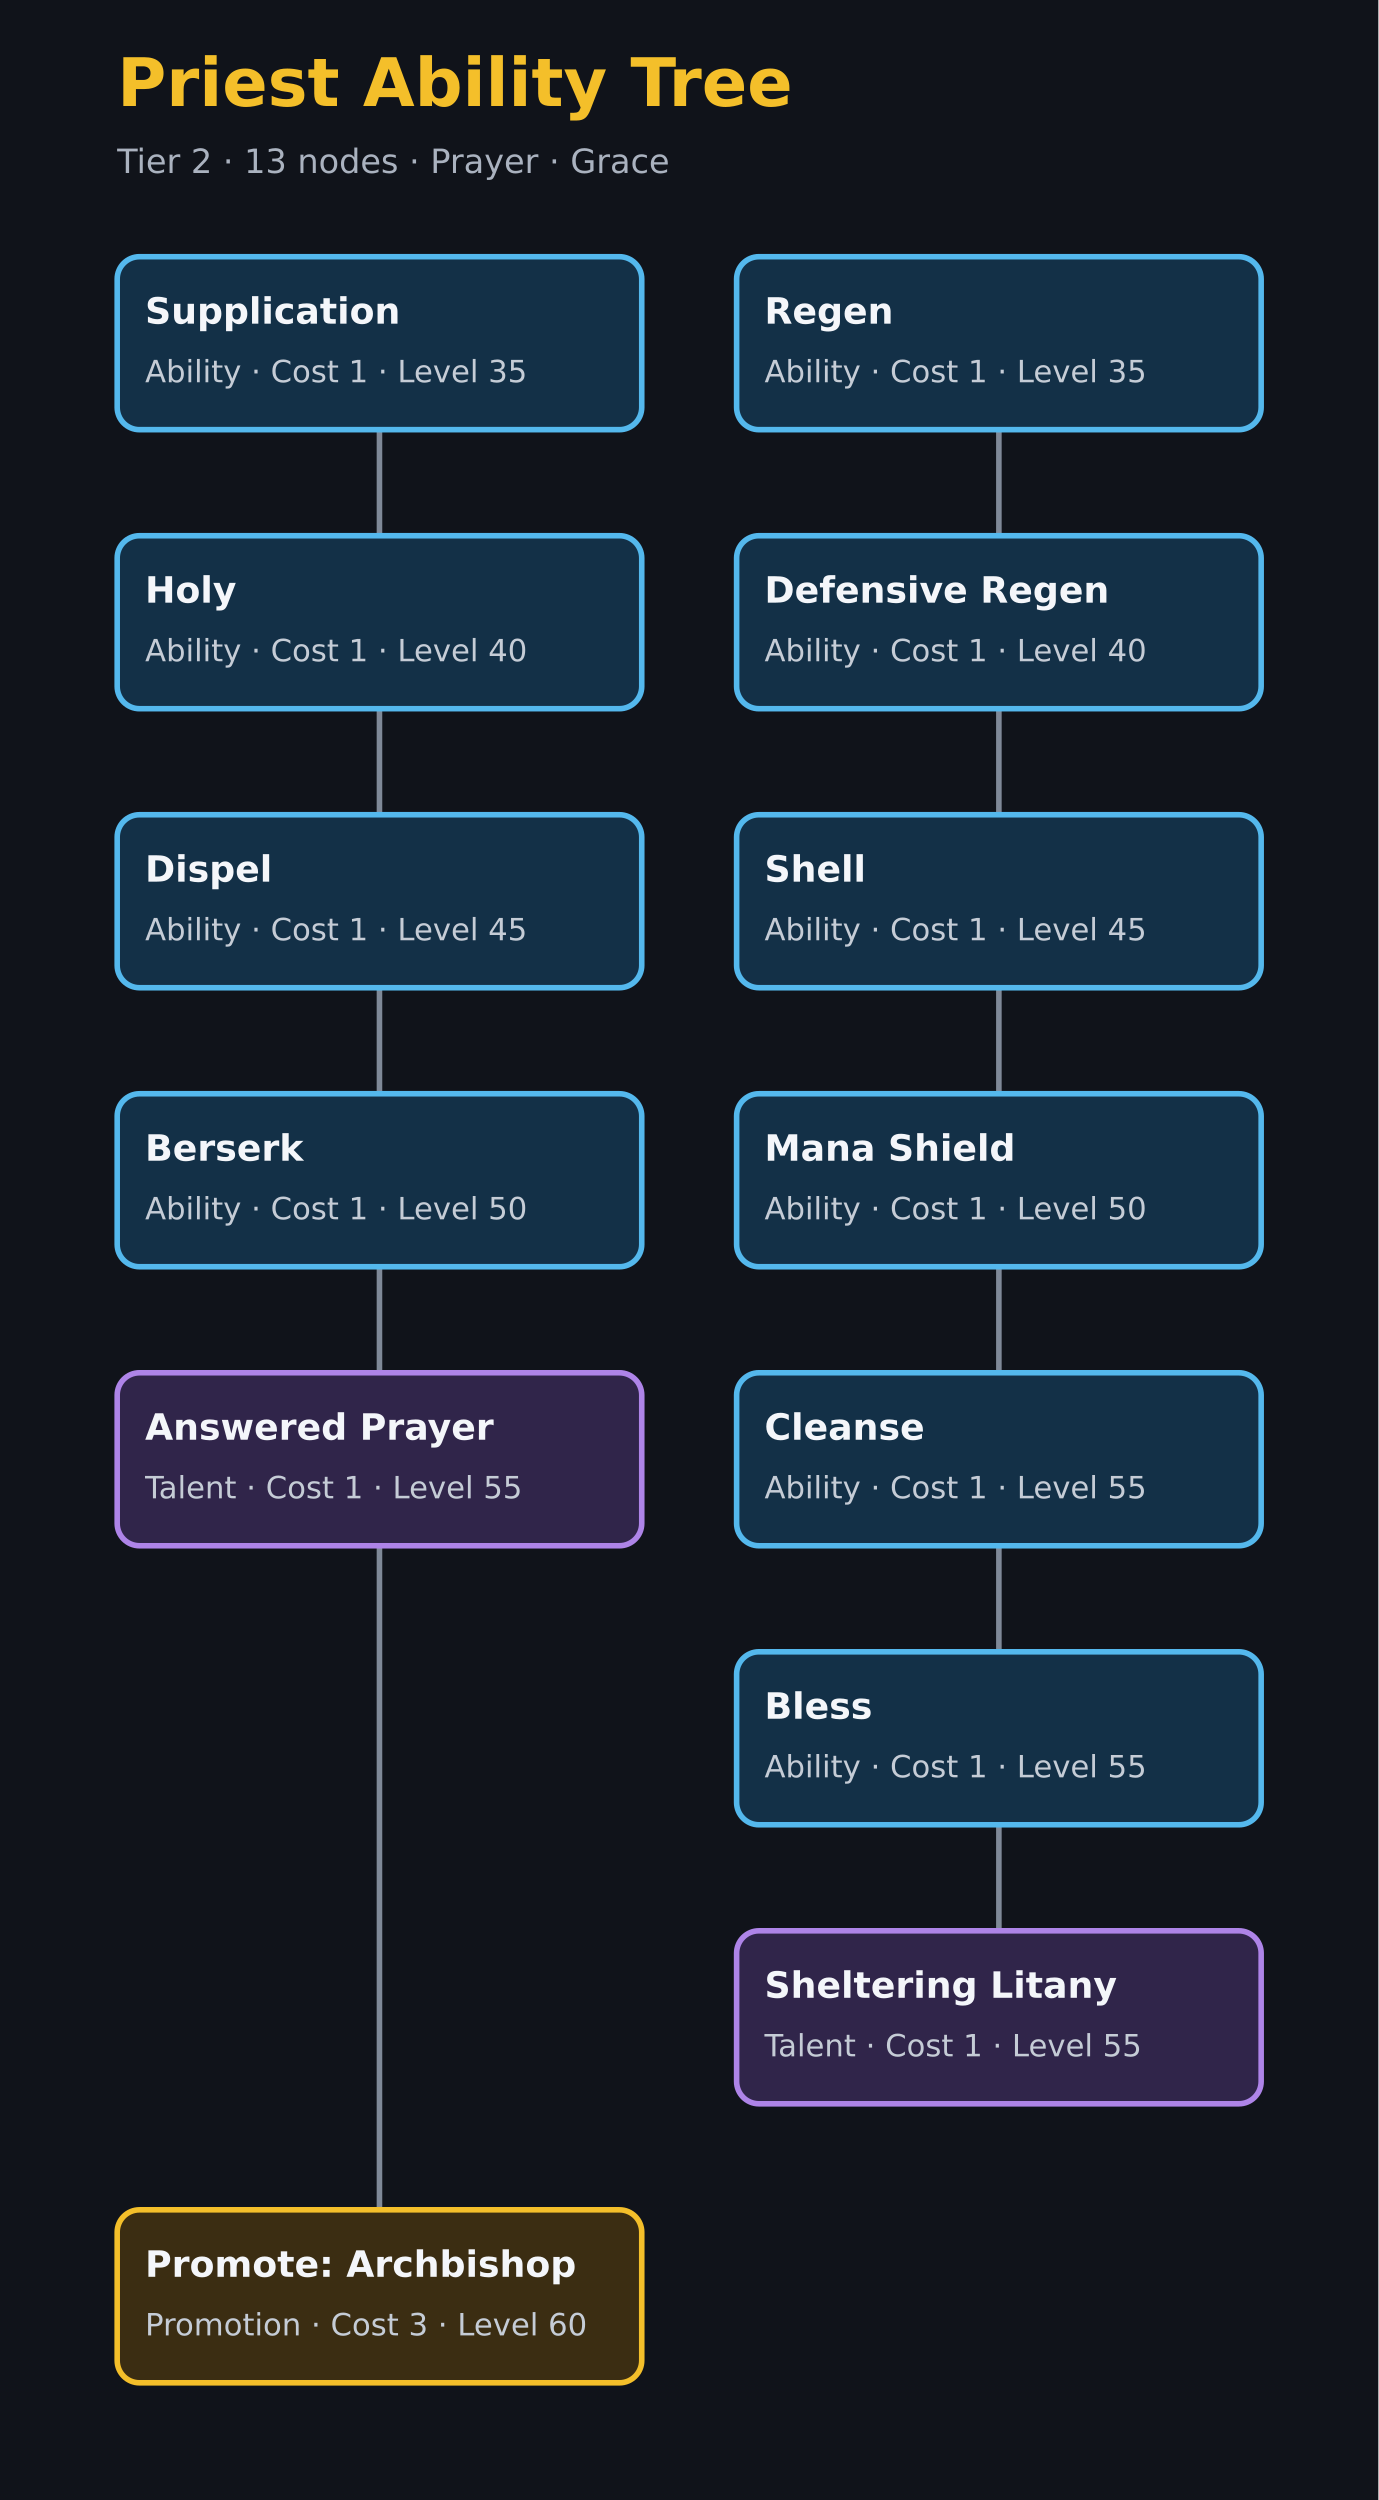
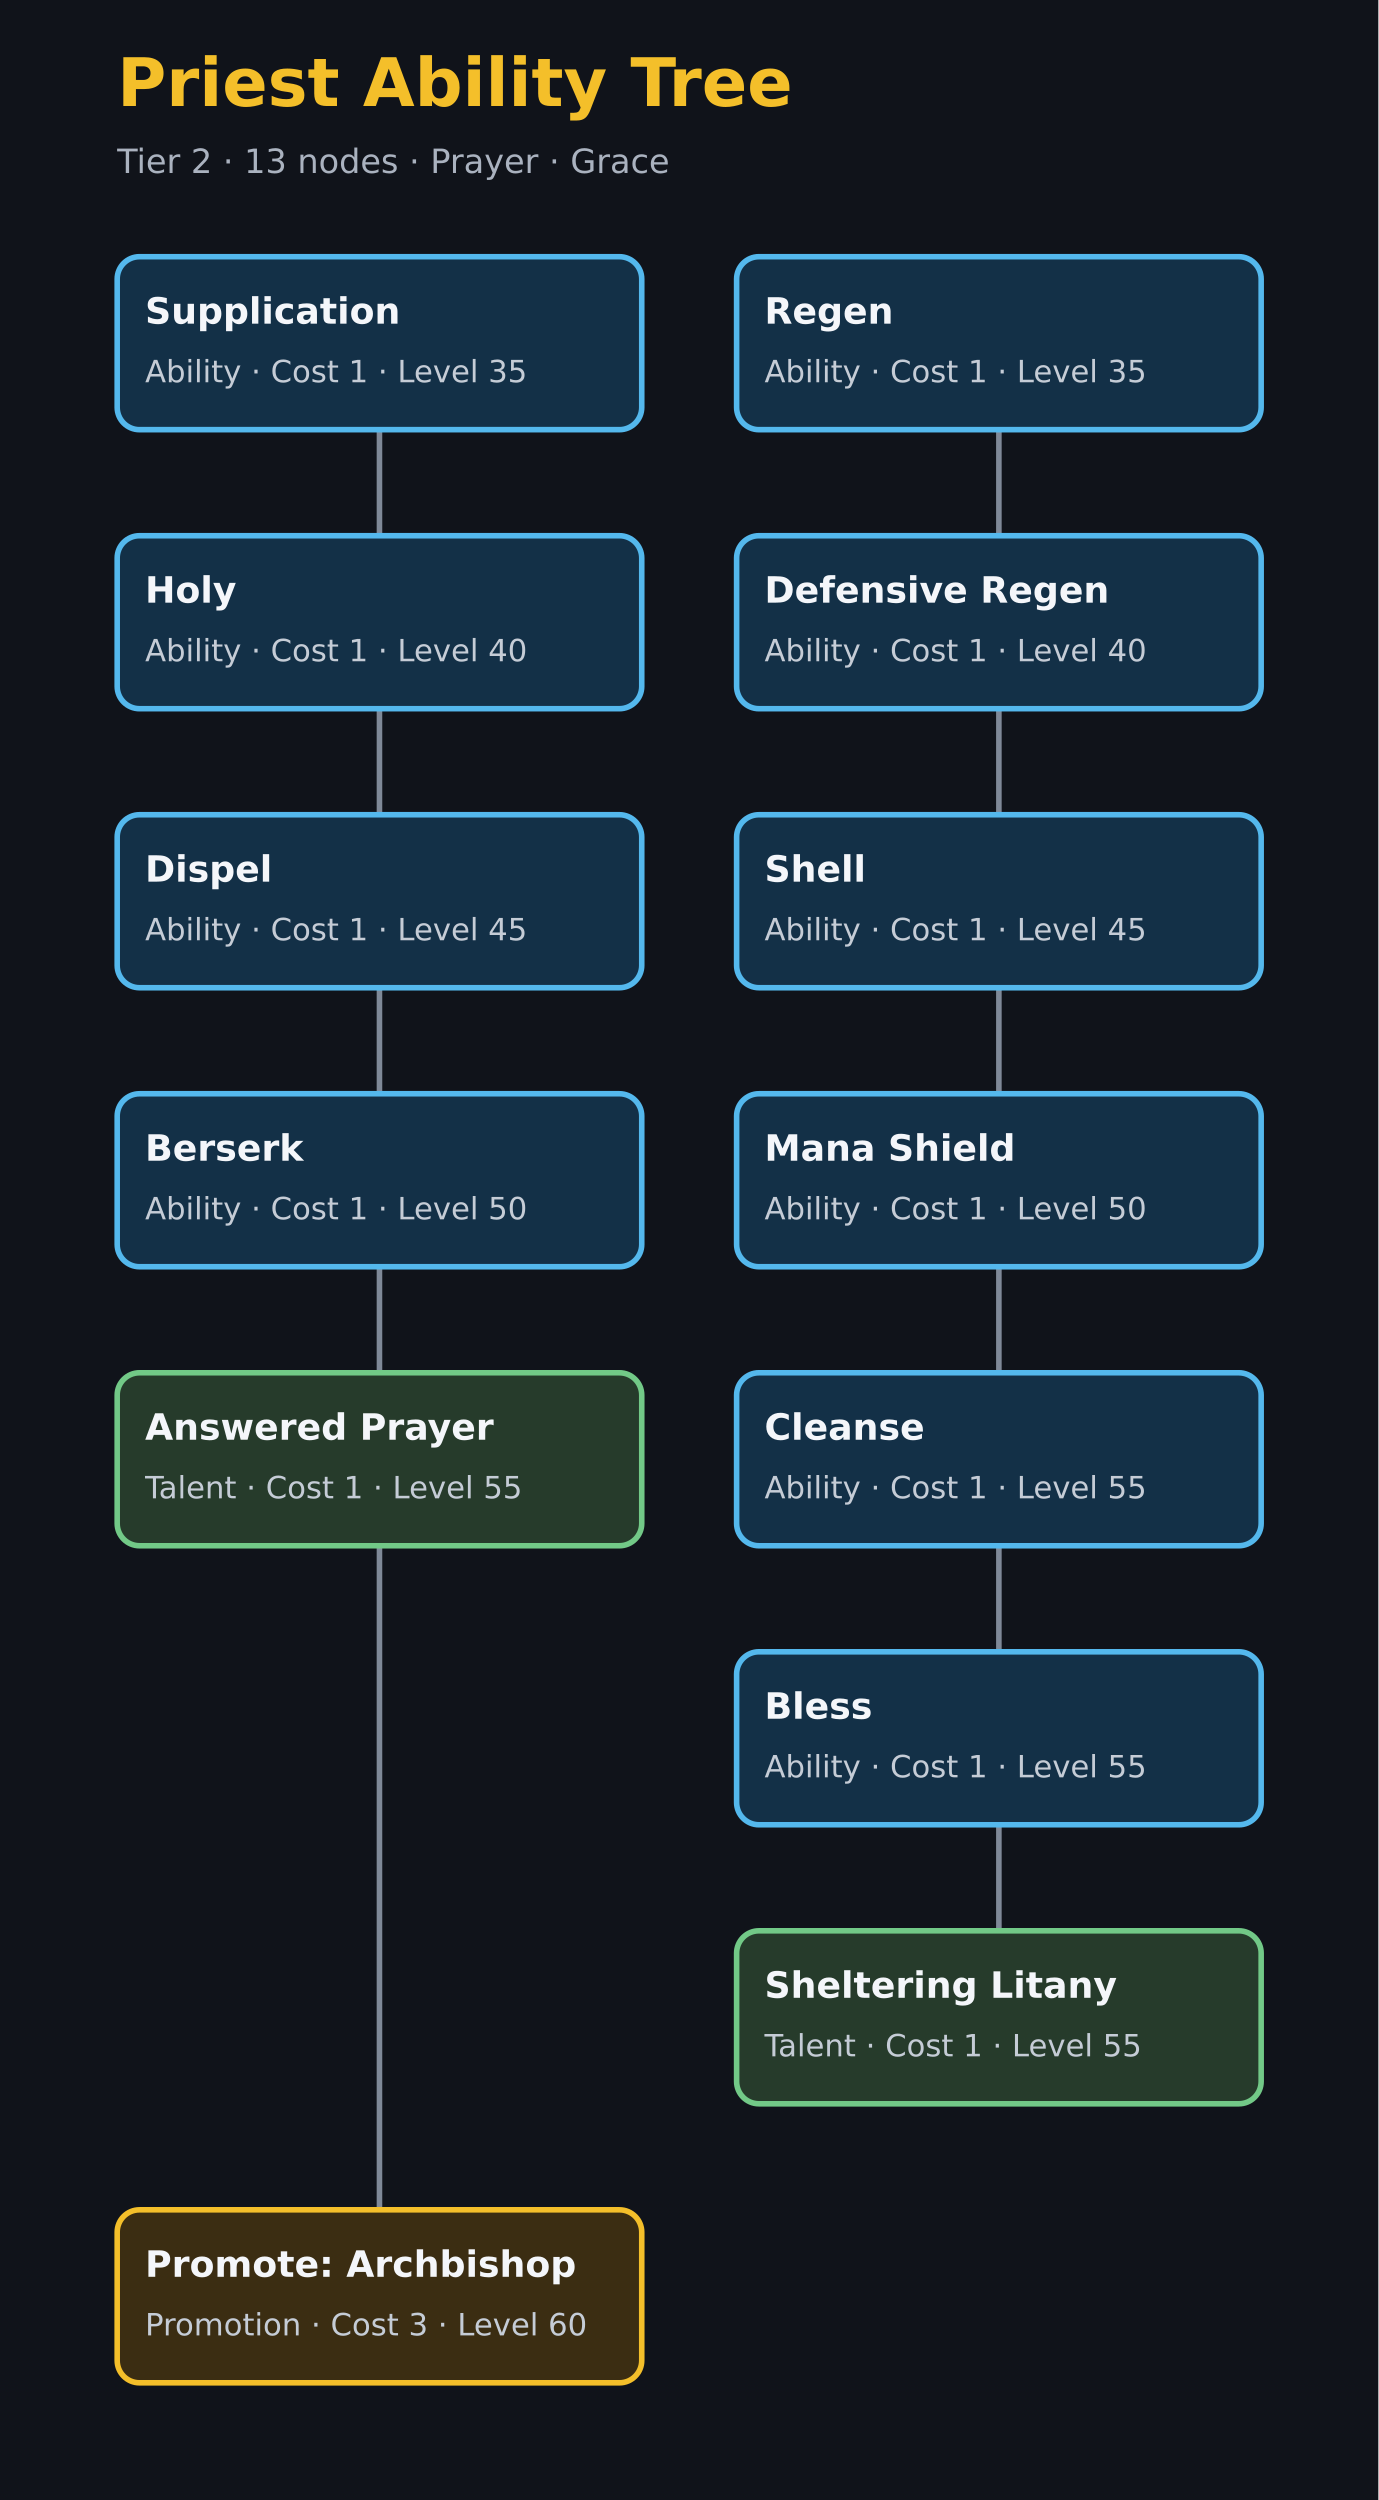
<svg xmlns="http://www.w3.org/2000/svg" width="494" height="896" viewBox="0 0 494 896">
  <style>
text{font-family:DejaVu Sans,Arial,sans-serif}
.title{fill:#f4bf2a;font-size:24px;font-weight:700}
.meta{fill:#aab2bf;font-size:12px}
.name{fill:#f4f6fa;font-size:13px;font-weight:700}
.detail{fill:#c5ccd6;font-size:11px}
.edge{fill:none;stroke:#7f8998;stroke-width:2}
</style>
  <rect width="494" height="896" fill="#10131a" />
  <text class="title" x="42" y="38">Priest Ability Tree</text>
  <text class="meta" x="42" y="62">Tier 2 · 13 nodes · Prayer · Grace</text>
  <path class="edge" d="M 136.0 123.0 V 173.0 H 136.0 V 223.0" />
  <path class="edge" d="M 358.0 123.0 V 173.0 H 358.0 V 223.0" />
  <path class="edge" d="M 358.0 223.0 V 273.0 H 358.0 V 323.0" />
  <path class="edge" d="M 358.0 323.0 V 373.0 H 358.0 V 423.0" />
  <path class="edge" d="M 358.0 423.0 V 473.0 H 358.0 V 523.0" />
  <path class="edge" d="M 358.0 523.0 V 573.0 H 358.0 V 623.0" />
  <path class="edge" d="M 136.0 223.0 V 273.0 H 136.0 V 323.0" />
  <path class="edge" d="M 136.0 323.0 V 373.0 H 136.0 V 423.0" />
  <path class="edge" d="M 136.0 423.0 V 473.0 H 136.0 V 523.0" />
  <path class="edge" d="M 358.0 623.0 V 673.0 H 358.0 V 723.0" />
  <path class="edge" d="M 136.0 523.0 V 673.0 H 136.0 V 823.0" />
  <rect x="264.0" y="92.0" width="188" height="62" rx="8" fill="#133047" stroke="#54b8ed" stroke-width="2" />
  <text class="name" x="274.0" y="116.0">Regen</text>
  <text class="detail" x="274.0" y="137.0">Ability · Cost 1 · Level 35</text>
  <rect x="42.0" y="92.0" width="188" height="62" rx="8" fill="#133047" stroke="#54b8ed" stroke-width="2" />
  <text class="name" x="52.0" y="116.0">Supplication</text>
  <text class="detail" x="52.0" y="137.0">Ability · Cost 1 · Level 35</text>
  <rect x="42.0" y="192.0" width="188" height="62" rx="8" fill="#133047" stroke="#54b8ed" stroke-width="2" />
  <text class="name" x="52.0" y="216.0">Holy</text>
  <text class="detail" x="52.0" y="237.0">Ability · Cost 1 · Level 40</text>
  <rect x="264.0" y="192.0" width="188" height="62" rx="8" fill="#133047" stroke="#54b8ed" stroke-width="2" />
  <text class="name" x="274.0" y="216.0">Defensive Regen</text>
  <text class="detail" x="274.0" y="237.0">Ability · Cost 1 · Level 40</text>
  <rect x="264.0" y="292.0" width="188" height="62" rx="8" fill="#133047" stroke="#54b8ed" stroke-width="2" />
  <text class="name" x="274.0" y="316.0">Shell</text>
  <text class="detail" x="274.0" y="337.0">Ability · Cost 1 · Level 45</text>
  <rect x="264.0" y="392.0" width="188" height="62" rx="8" fill="#133047" stroke="#54b8ed" stroke-width="2" />
  <text class="name" x="274.0" y="416.0">Mana Shield</text>
  <text class="detail" x="274.0" y="437.0">Ability · Cost 1 · Level 50</text>
  <rect x="264.0" y="492.0" width="188" height="62" rx="8" fill="#133047" stroke="#54b8ed" stroke-width="2" />
  <text class="name" x="274.0" y="516.0">Cleanse</text>
  <text class="detail" x="274.0" y="537.0">Ability · Cost 1 · Level 55</text>
  <rect x="264.0" y="592.0" width="188" height="62" rx="8" fill="#133047" stroke="#54b8ed" stroke-width="2" />
  <text class="name" x="274.0" y="616.0">Bless</text>
  <text class="detail" x="274.0" y="637.0">Ability · Cost 1 · Level 55</text>
  <rect x="42.0" y="292.0" width="188" height="62" rx="8" fill="#133047" stroke="#54b8ed" stroke-width="2" />
  <text class="name" x="52.0" y="316.0">Dispel</text>
  <text class="detail" x="52.0" y="337.0">Ability · Cost 1 · Level 45</text>
  <rect x="42.0" y="392.0" width="188" height="62" rx="8" fill="#133047" stroke="#54b8ed" stroke-width="2" />
  <text class="name" x="52.0" y="416.0">Berserk</text>
  <text class="detail" x="52.0" y="437.0">Ability · Cost 1 · Level 50</text>
-   <rect x="42.0" y="492.0" width="188" height="62" rx="8" fill="#30254a" stroke="#ae84e8" stroke-width="2" />
+   <rect x="42.0" y="492.0" width="188" height="62" rx="8" fill="#263b2b" stroke="#72c987" stroke-width="2" />
  <text class="name" x="52.0" y="516.0">Answered Prayer</text>
  <text class="detail" x="52.0" y="537.0">Talent · Cost 1 · Level 55</text>
-   <rect x="264.0" y="692.0" width="188" height="62" rx="8" fill="#30254a" stroke="#ae84e8" stroke-width="2" />
+   <rect x="264.0" y="692.0" width="188" height="62" rx="8" fill="#263b2b" stroke="#72c987" stroke-width="2" />
  <text class="name" x="274.0" y="716.0">Sheltering Litany</text>
  <text class="detail" x="274.0" y="737.0">Talent · Cost 1 · Level 55</text>
  <rect x="42.0" y="792.0" width="188" height="62" rx="8" fill="#3b2d12" stroke="#f4bf2a" stroke-width="2" />
  <text class="name" x="52.0" y="816.0">Promote: Archbishop</text>
  <text class="detail" x="52.0" y="837.0">Promotion · Cost 3 · Level 60</text>
</svg>
